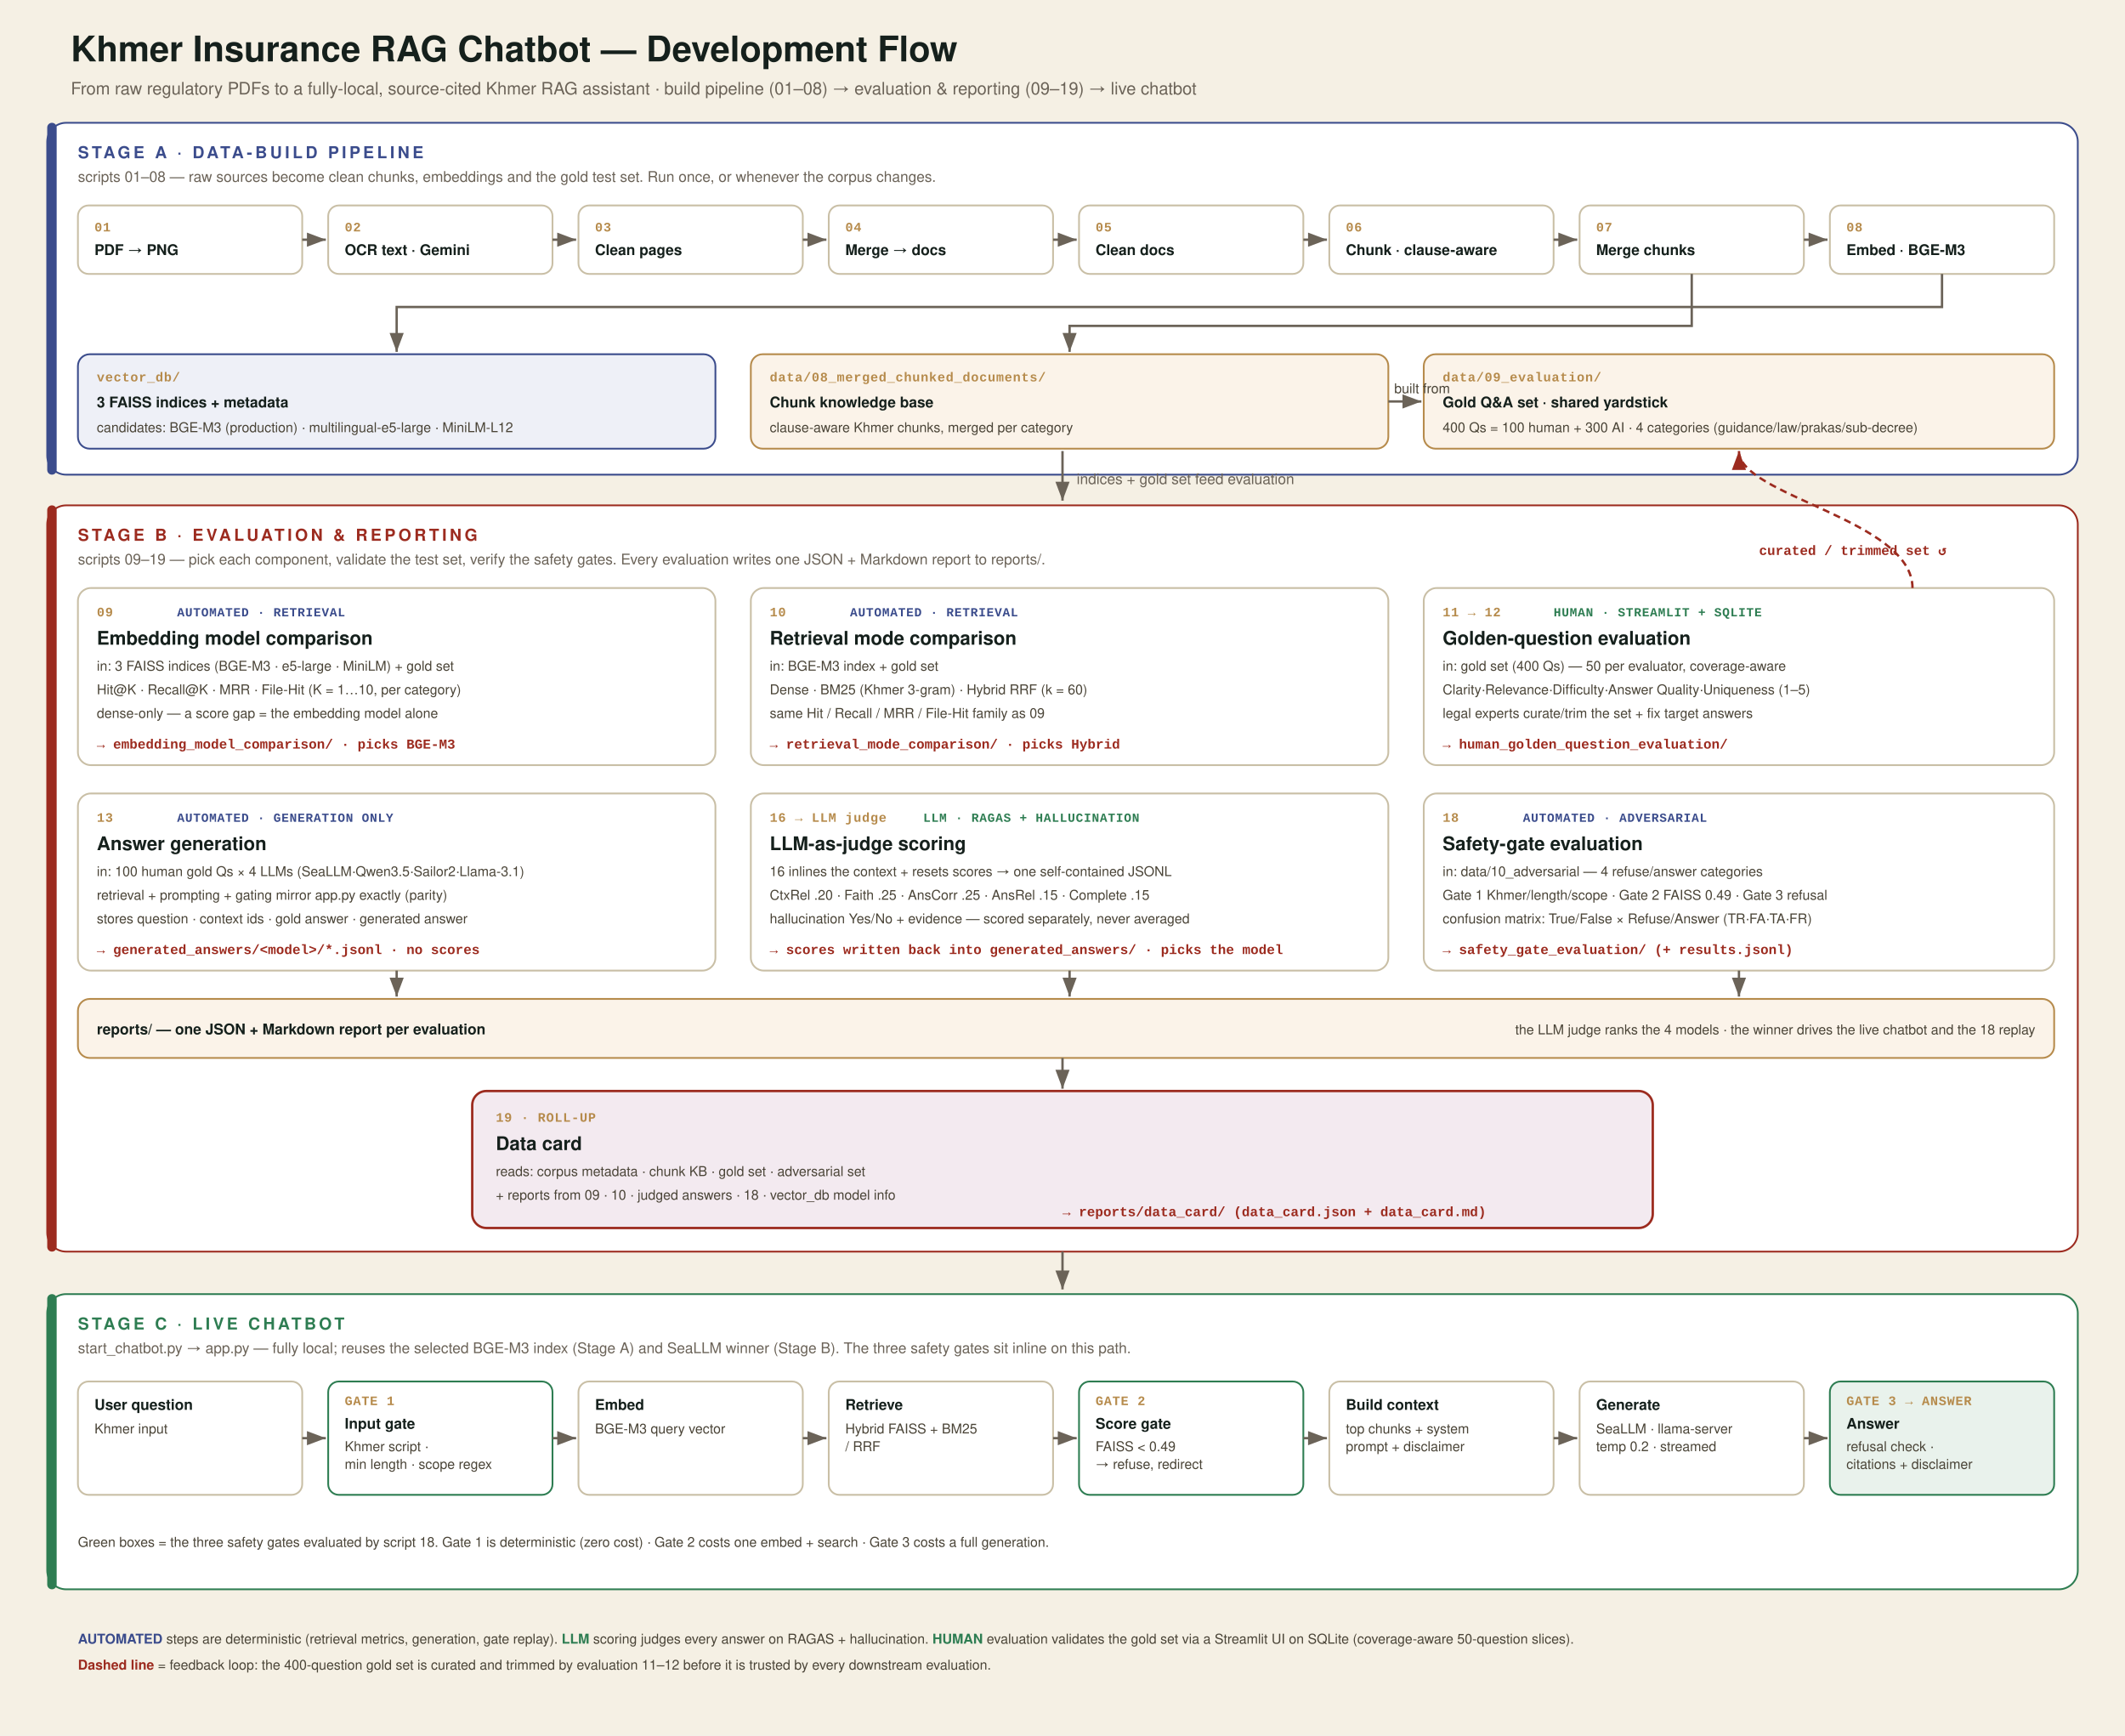
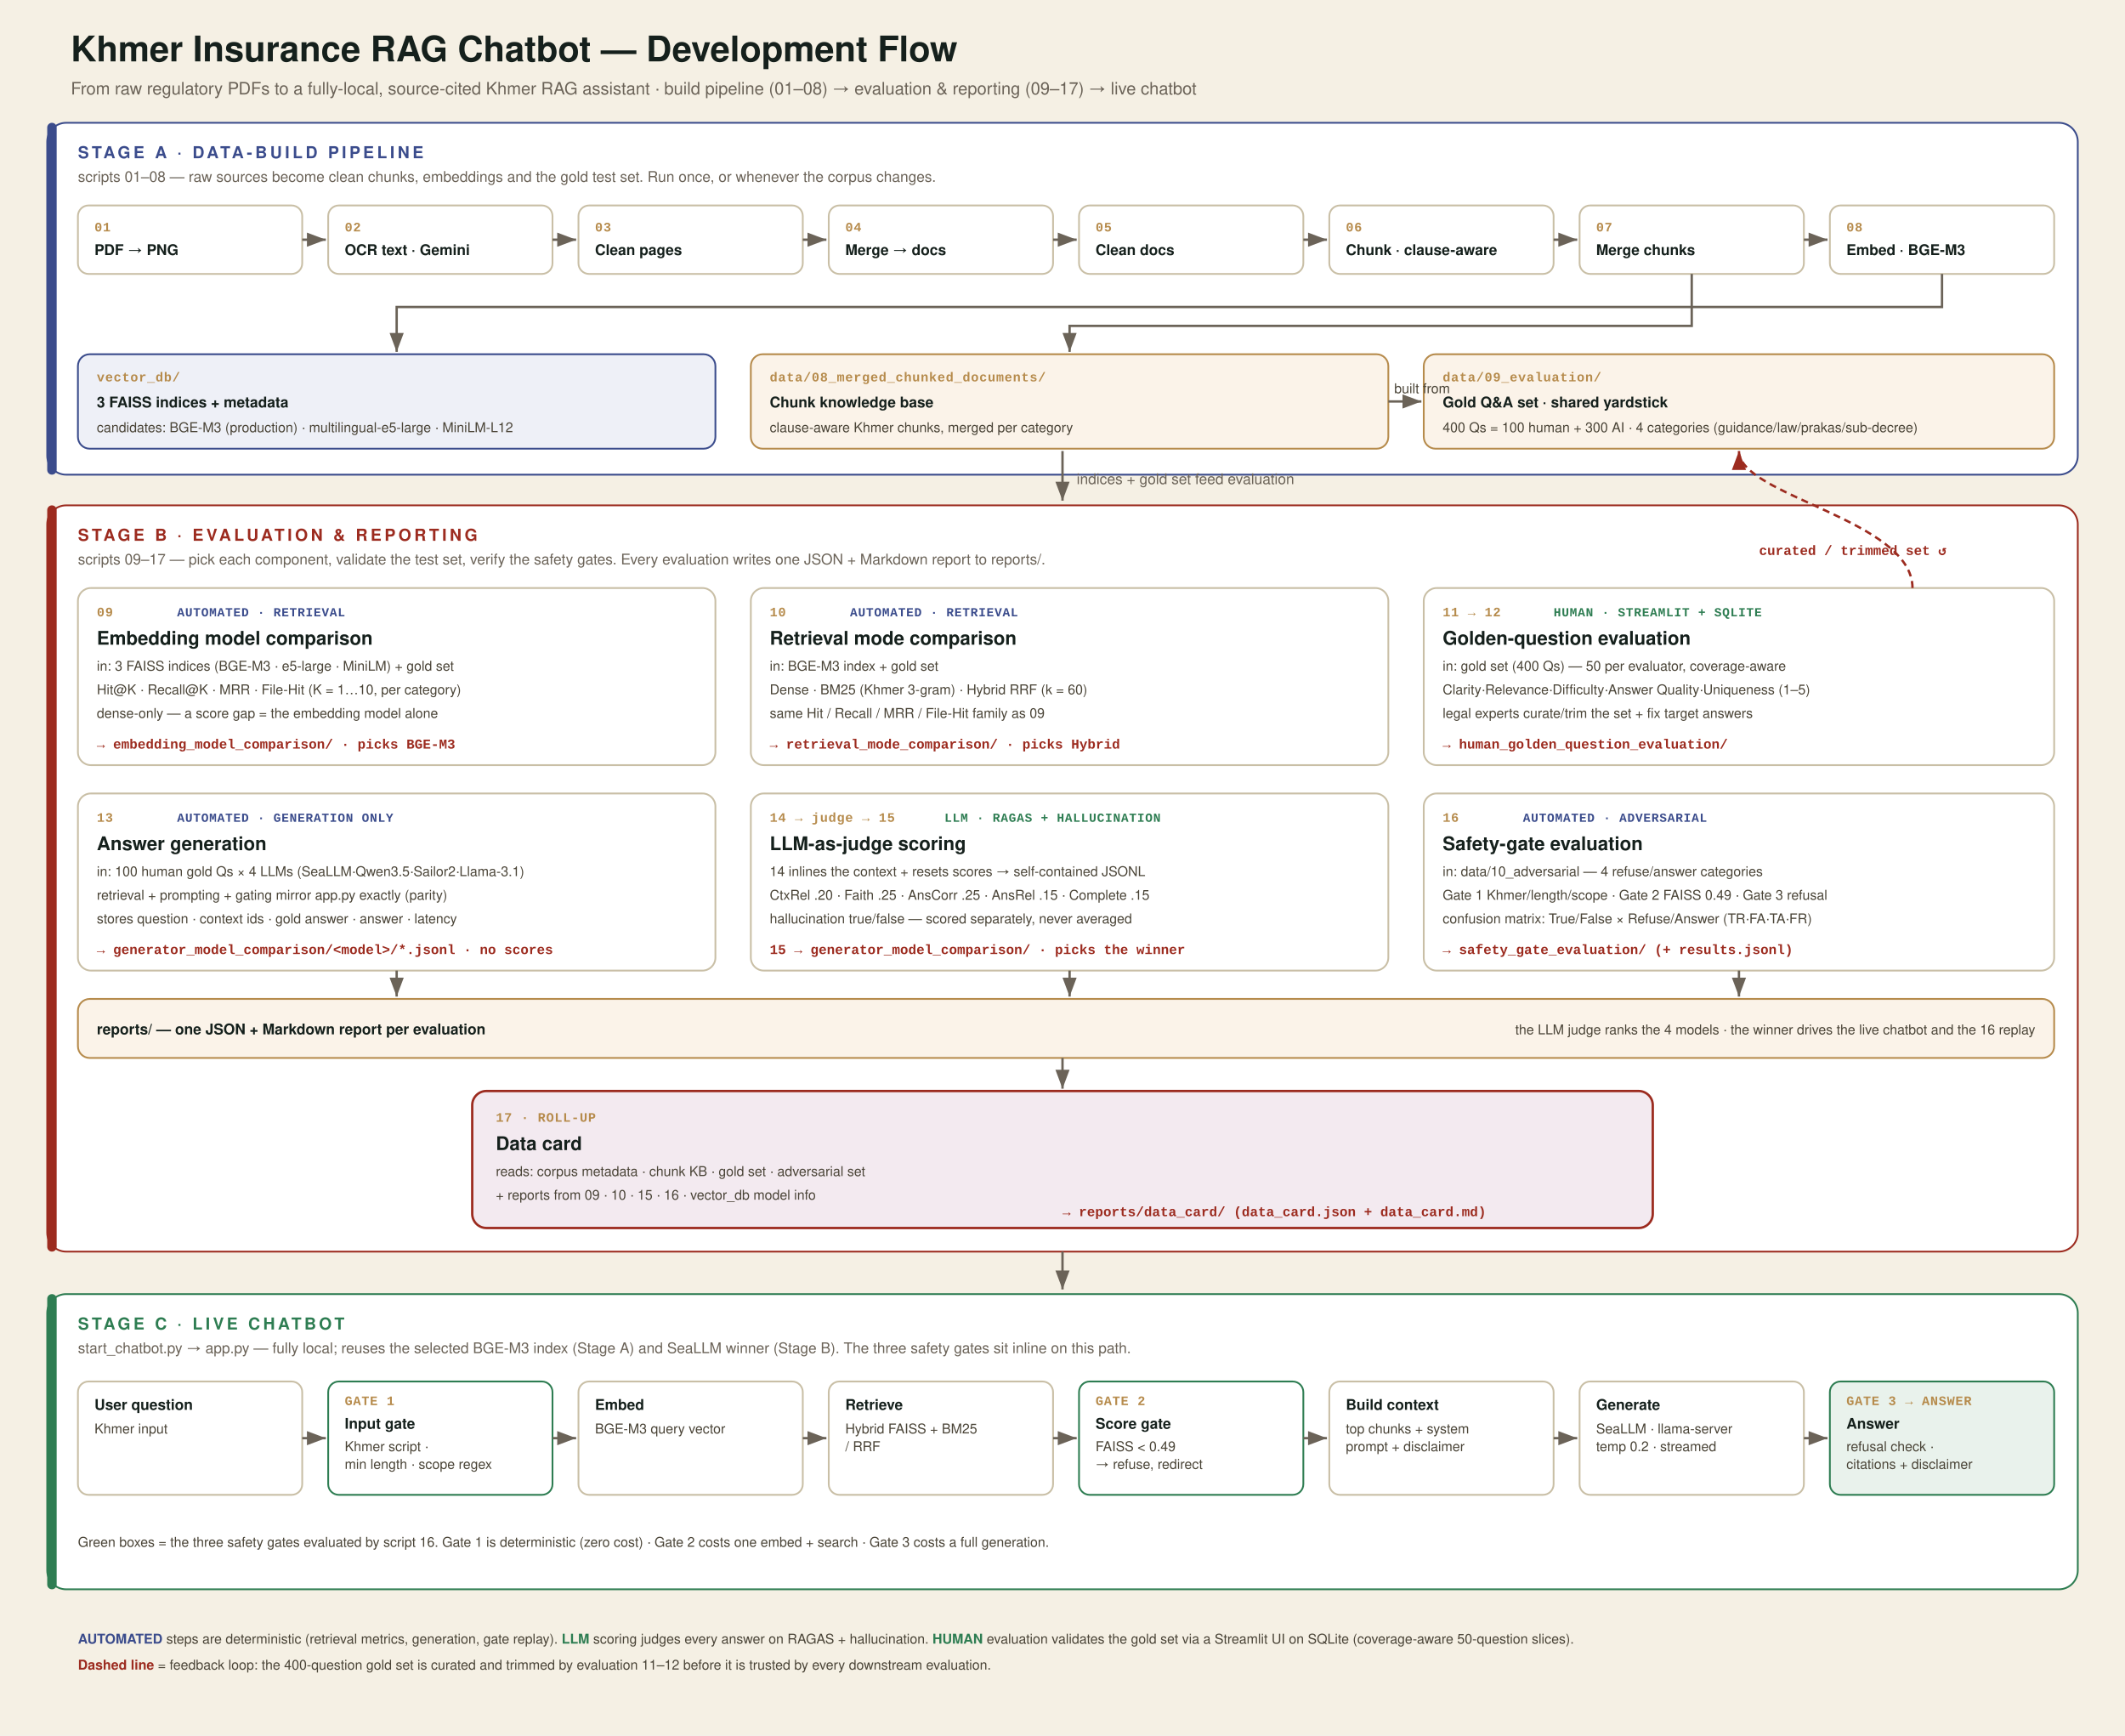
<svg xmlns="http://www.w3.org/2000/svg" width="1800" height="1470" viewBox="0 0 1800 1470" font-family="'Helvetica Neue',Helvetica,Arial,sans-serif">
  <defs>
    <marker id="arr" markerWidth="10" markerHeight="10" refX="8" refY="3" orient="auto" markerUnits="strokeWidth">
      <path d="M0,0 L8,3 L0,6 z" fill="#6B6358" />
    </marker>
    <marker id="arrL" markerWidth="10" markerHeight="10" refX="8" refY="3" orient="auto" markerUnits="strokeWidth">
      <path d="M0,0 L8,3 L0,6 z" fill="#9C2B1F" />
    </marker>
    <style>
      .bandlabel{font-size:14px;font-weight:700;letter-spacing:2.5px;}
      .sub{font-size:12.5px;fill:#6B6358;}
      .box{fill:#FFFFFF;stroke:#C9BFA6;stroke-width:1.5;}
      .num{font-size:11px;font-weight:700;fill:#B68B4C;font-family:'Courier New',monospace;letter-spacing:0.5px;}
      .tagA{font-size:10.5px;font-weight:700;fill:#3B4C8C;font-family:'Courier New',monospace;letter-spacing:0.5px;}
      .tagH{font-size:10.5px;font-weight:700;fill:#2E7D52;font-family:'Courier New',monospace;letter-spacing:0.5px;}
      .ctitle{font-size:16px;font-weight:700;fill:#15201C;}
      .stitle{font-size:12.5px;font-weight:700;fill:#15201C;}
      .body{font-size:11.5px;fill:#4A4437;}
      .path{font-size:11.5px;font-weight:600;fill:#9C2B1F;font-family:'Courier New',monospace;}
      .edge{fill:none;stroke:#6B6358;stroke-width:2;}
      .edgeL{fill:none;stroke:#9C2B1F;stroke-width:2;stroke-dasharray:6 4;}
    </style>
  </defs>
  <rect x="0" y="0" width="1800" height="1470" fill="#F5F0E4" />
  <text x="60" y="52" font-size="30" font-weight="800" fill="#15201C">Khmer Insurance RAG Chatbot — Development Flow</text>
-   <text x="60" y="80" font-size="14.5" fill="#6B6358">From raw regulatory PDFs to a fully-local, source-cited Khmer RAG assistant  ·  build pipeline (01–08) → evaluation &amp; reporting (09–19) → live chatbot</text>
+   <text x="60" y="80" font-size="14.5" fill="#6B6358">From raw regulatory PDFs to a fully-local, source-cited Khmer RAG assistant  ·  build pipeline (01–08) → evaluation &amp; reporting (09–17) → live chatbot</text>
  <rect x="40" y="104" width="1720" height="298" rx="16" fill="#FFFFFF" stroke="#3B4C8C" stroke-width="1.5" />
  <rect x="40" y="104" width="8" height="298" rx="4" fill="#3B4C8C" />
  <text x="66" y="134" class="bandlabel" fill="#3B4C8C">STAGE A · DATA-BUILD PIPELINE</text>
  <text x="66" y="154" class="sub">scripts 01–08 — raw sources become clean chunks, embeddings and the gold test set. Run once, or whenever the corpus changes.</text>
  <g>
    <rect x="66" y="174" width="190" height="58" rx="9" class="box" />
    <text x="80" y="196" class="num">01</text>
    <text x="80" y="216" class="stitle">PDF → PNG</text>
    <rect x="278" y="174" width="190" height="58" rx="9" class="box" />
    <text x="292" y="196" class="num">02</text>
    <text x="292" y="216" class="stitle">OCR text · Gemini</text>
    <rect x="490" y="174" width="190" height="58" rx="9" class="box" />
    <text x="504" y="196" class="num">03</text>
    <text x="504" y="216" class="stitle">Clean pages</text>
    <rect x="702" y="174" width="190" height="58" rx="9" class="box" />
    <text x="716" y="196" class="num">04</text>
    <text x="716" y="216" class="stitle">Merge → docs</text>
    <rect x="914" y="174" width="190" height="58" rx="9" class="box" />
    <text x="928" y="196" class="num">05</text>
    <text x="928" y="216" class="stitle">Clean docs</text>
    <rect x="1126" y="174" width="190" height="58" rx="9" class="box" />
    <text x="1140" y="196" class="num">06</text>
    <text x="1140" y="216" class="stitle">Chunk · clause-aware</text>
    <rect x="1338" y="174" width="190" height="58" rx="9" class="box" />
    <text x="1352" y="196" class="num">07</text>
    <text x="1352" y="216" class="stitle">Merge chunks</text>
    <rect x="1550" y="174" width="190" height="58" rx="9" class="box" />
    <text x="1564" y="196" class="num">08</text>
    <text x="1564" y="216" class="stitle">Embed · BGE-M3</text>
    <path class="edge" d="M256,203 L276,203" marker-end="url(#arr)" />
    <path class="edge" d="M468,203 L488,203" marker-end="url(#arr)" />
    <path class="edge" d="M680,203 L700,203" marker-end="url(#arr)" />
    <path class="edge" d="M892,203 L912,203" marker-end="url(#arr)" />
    <path class="edge" d="M1104,203 L1124,203" marker-end="url(#arr)" />
    <path class="edge" d="M1316,203 L1336,203" marker-end="url(#arr)" />
    <path class="edge" d="M1528,203 L1548,203" marker-end="url(#arr)" />
  </g>
  <g>
    <rect x="66" y="300" width="540" height="80" rx="10" fill="#EEF0F7" stroke="#3B4C8C" stroke-width="1.5" />
    <text x="82" y="323" class="num" fill="#3B4C8C">vector_db/</text>
    <text x="82" y="345" class="stitle" font-size="14">3 FAISS indices + metadata</text>
    <text x="82" y="366" class="body">candidates: BGE-M3 (production) · multilingual-e5-large · MiniLM-L12</text>
    <rect x="636" y="300" width="540" height="80" rx="10" fill="#FBF3E9" stroke="#B68B4C" stroke-width="1.5" />
    <text x="652" y="323" class="num">data/08_merged_chunked_documents/</text>
    <text x="652" y="345" class="stitle" font-size="14">Chunk knowledge base</text>
    <text x="652" y="366" class="body">clause-aware Khmer chunks, merged per category</text>
    <rect x="1206" y="300" width="534" height="80" rx="10" fill="#FBF3E9" stroke="#B68B4C" stroke-width="1.5" />
    <text x="1222" y="323" class="num">data/09_evaluation/</text>
    <text x="1222" y="345" class="stitle" font-size="14">Gold Q&amp;A set · shared yardstick</text>
    <text x="1222" y="366" class="body">400 Qs = 100 human + 300 AI · 4 categories (guidance/law/prakas/sub-decree)</text>
    <path class="edge" d="M1645,232 L1645,260 L336,260 L336,298" marker-end="url(#arr)" />
    <path class="edge" d="M1433,232 L1433,276 L906,276 L906,298" marker-end="url(#arr)" />
    <path class="edge" d="M1176,340 L1204,340" marker-end="url(#arr)" />
    <text x="1181" y="333" class="body" font-size="10">built from</text>
  </g>
  <path class="edge" d="M900,382 L900,424" marker-end="url(#arr)" />
  <text x="912" y="410" class="sub">indices + gold set feed evaluation</text>
  <rect x="40" y="428" width="1720" height="632" rx="16" fill="#FFFFFF" stroke="#9C2B1F" stroke-width="1.5" />
  <rect x="40" y="428" width="8" height="632" rx="4" fill="#9C2B1F" />
  <text x="66" y="458" class="bandlabel" fill="#9C2B1F">STAGE B · EVALUATION &amp; REPORTING</text>
-   <text x="66" y="478" class="sub">scripts 09–19 — pick each component, validate the test set, verify the safety gates. Every evaluation writes one JSON + Markdown report to reports/.</text>
+   <text x="66" y="478" class="sub">scripts 09–17 — pick each component, validate the test set, verify the safety gates. Every evaluation writes one JSON + Markdown report to reports/.</text>
  <rect x="66" y="498" width="540" height="150" rx="11" class="box" />
  <text x="82" y="522" class="num">09</text>
  <text x="150" y="522" class="tagA">AUTOMATED · RETRIEVAL</text>
  <text x="82" y="546" class="ctitle">Embedding model comparison</text>
  <text x="82" y="568" class="body">in: 3 FAISS indices (BGE-M3 · e5-large · MiniLM) + gold set</text>
  <text x="82" y="588" class="body">Hit@K · Recall@K · MRR · File-Hit  (K = 1…10, per category)</text>
  <text x="82" y="608" class="body">dense-only — a score gap = the embedding model alone</text>
  <text x="82" y="634" class="path">→ embedding_model_comparison/   ·   picks BGE-M3</text>
  <rect x="636" y="498" width="540" height="150" rx="11" class="box" />
  <text x="652" y="522" class="num">10</text>
  <text x="720" y="522" class="tagA">AUTOMATED · RETRIEVAL</text>
  <text x="652" y="546" class="ctitle">Retrieval mode comparison</text>
  <text x="652" y="568" class="body">in: BGE-M3 index + gold set</text>
  <text x="652" y="588" class="body">Dense  ·  BM25 (Khmer 3-gram)  ·  Hybrid RRF (k = 60)</text>
  <text x="652" y="608" class="body">same Hit / Recall / MRR / File-Hit family as 09</text>
  <text x="652" y="634" class="path">→ retrieval_mode_comparison/   ·   picks Hybrid</text>
  <rect x="1206" y="498" width="534" height="150" rx="11" class="box" />
  <text x="1222" y="522" class="num">11 → 12</text>
  <text x="1316" y="522" class="tagH">HUMAN · STREAMLIT + SQLITE</text>
  <text x="1222" y="546" class="ctitle">Golden-question evaluation</text>
  <text x="1222" y="568" class="body">in: gold set (400 Qs) — 50 per evaluator, coverage-aware</text>
  <text x="1222" y="588" class="body">Clarity·Relevance·Difficulty·Answer Quality·Uniqueness (1–5)</text>
  <text x="1222" y="608" class="body">legal experts curate/trim the set + fix target answers</text>
  <text x="1222" y="634" class="path">→ human_golden_question_evaluation/</text>
  <rect x="66" y="672" width="540" height="150" rx="11" class="box" />
  <text x="82" y="696" class="num">13</text>
  <text x="150" y="696" class="tagA">AUTOMATED · GENERATION ONLY</text>
  <text x="82" y="720" class="ctitle">Answer generation</text>
  <text x="82" y="742" class="body">in: 100 human gold Qs × 4 LLMs (SeaLLM·Qwen3.5·Sailor2·Llama-3.1)</text>
  <text x="82" y="762" class="body">retrieval + prompting + gating mirror app.py exactly (parity)</text>
-   <text x="82" y="782" class="body">stores question · context ids · gold answer · generated answer</text>
-   <text x="82" y="808" class="path">→ generated_answers/&lt;model&gt;/*.jsonl   ·   no scores</text>
+   <text x="82" y="782" class="body">stores question · context ids · gold answer · answer · latency</text>
+   <text x="82" y="808" class="path">→ generator_model_comparison/&lt;model&gt;/*.jsonl   ·   no scores</text>
  <rect x="636" y="672" width="540" height="150" rx="11" class="box" />
-   <text x="652" y="696" class="num">16 → LLM judge</text>
-   <text x="782" y="696" class="tagH">LLM · RAGAS + HALLUCINATION</text>
+   <text x="652" y="696" class="num">14 → judge → 15</text>
+   <text x="800" y="696" class="tagH">LLM · RAGAS + HALLUCINATION</text>
  <text x="652" y="720" class="ctitle">LLM-as-judge scoring</text>
-   <text x="652" y="742" class="body">16 inlines the context + resets scores → one self-contained JSONL</text>
+   <text x="652" y="742" class="body">14 inlines the context + resets scores → self-contained JSONL</text>
  <text x="652" y="762" class="body">CtxRel .20 · Faith .25 · AnsCorr .25 · AnsRel .15 · Complete .15</text>
-   <text x="652" y="782" class="body">hallucination Yes/No + evidence — scored separately, never averaged</text>
-   <text x="652" y="808" class="path">→ scores written back into generated_answers/   ·   picks the model</text>
+   <text x="652" y="782" class="body">hallucination true/false — scored separately, never averaged</text>
+   <text x="652" y="808" class="path">15 → generator_model_comparison/   ·   picks the winner</text>
  <rect x="1206" y="672" width="534" height="150" rx="11" class="box" />
-   <text x="1222" y="696" class="num">18</text>
+   <text x="1222" y="696" class="num">16</text>
  <text x="1290" y="696" class="tagA">AUTOMATED · ADVERSARIAL</text>
  <text x="1222" y="720" class="ctitle">Safety-gate evaluation</text>
  <text x="1222" y="742" class="body">in: data/10_adversarial — 4 refuse/answer categories</text>
  <text x="1222" y="762" class="body">Gate 1 Khmer/length/scope · Gate 2 FAISS 0.49 · Gate 3 refusal</text>
  <text x="1222" y="782" class="body">confusion matrix: True/False × Refuse/Answer (TR·FA·TA·FR)</text>
  <text x="1222" y="808" class="path">→ safety_gate_evaluation/  (+ results.jsonl)</text>
  <path class="edgeL" d="M1620,498 C1620,440 1473,420 1473,382" marker-end="url(#arrL)" />
  <text x="1490" y="470" class="path" font-size="11">curated / trimmed set ↺</text>
  <rect x="66" y="846" width="1674" height="50" rx="10" fill="#FBF3E9" stroke="#B68B4C" stroke-width="1.5" />
  <text x="82" y="876" class="stitle" font-size="14">reports/ — one JSON + Markdown report per evaluation</text>
-   <text x="1724" y="876" text-anchor="end" class="body">the LLM judge ranks the 4 models · the winner drives the live chatbot and the 18 replay</text>
+   <text x="1724" y="876" text-anchor="end" class="body">the LLM judge ranks the 4 models · the winner drives the live chatbot and the 16 replay</text>
  <path class="edge" d="M336,822 L336,844" marker-end="url(#arr)" />
  <path class="edge" d="M906,822 L906,844" marker-end="url(#arr)" />
  <path class="edge" d="M1473,822 L1473,844" marker-end="url(#arr)" />
  <rect x="400" y="924" width="1000" height="116" rx="12" fill="#F3EAF0" stroke="#9C2B1F" stroke-width="2" />
-   <text x="420" y="950" class="num" fill="#9C2B1F">19 · ROLL-UP</text>
+   <text x="420" y="950" class="num" fill="#9C2B1F">17 · ROLL-UP</text>
  <text x="420" y="974" class="ctitle">Data card</text>
  <text x="420" y="996" class="body">reads: corpus metadata · chunk KB · gold set · adversarial set</text>
-   <text x="420" y="1016" class="body">+ reports from 09 · 10 · judged answers · 18  ·  vector_db model info</text>
+   <text x="420" y="1016" class="body">+ reports from 09 · 10 · 15 · 16  ·  vector_db model info</text>
  <text x="900" y="1030" class="path">→ reports/data_card/   (data_card.json + data_card.md)</text>
  <path class="edge" d="M900,896 L900,922" marker-end="url(#arr)" />
  <path class="edge" d="M900,1060 L900,1092" marker-end="url(#arr)" />
  <rect x="40" y="1096" width="1720" height="250" rx="16" fill="#FFFFFF" stroke="#2E7D52" stroke-width="1.5" />
  <rect x="40" y="1096" width="8" height="250" rx="4" fill="#2E7D52" />
  <text x="66" y="1126" class="bandlabel" fill="#2E7D52">STAGE C · LIVE CHATBOT</text>
  <text x="66" y="1146" class="sub">start_chatbot.py → app.py — fully local; reuses the selected BGE-M3 index (Stage A) and SeaLLM winner (Stage B). The three safety gates sit inline on this path.</text>
  <g>
    <rect x="66" y="1170" width="190" height="96" rx="9" class="box" />
    <text x="80" y="1194" class="stitle">User question</text>
    <text x="80" y="1214" class="body" font-size="10.5">Khmer input</text>
    <rect x="278" y="1170" width="190" height="96" rx="9" fill="#FFFFFF" stroke="#2E7D52" stroke-width="1.5" />
    <text x="292" y="1190" class="num" fill="#2E7D52">GATE 1</text>
    <text x="292" y="1210" class="stitle">Input gate</text>
    <text x="292" y="1229" class="body" font-size="10.5">Khmer script ·</text>
    <text x="292" y="1244" class="body" font-size="10.5">min length · scope regex</text>
    <rect x="490" y="1170" width="190" height="96" rx="9" class="box" />
    <text x="504" y="1194" class="stitle">Embed</text>
    <text x="504" y="1214" class="body" font-size="10.5">BGE-M3 query vector</text>
    <rect x="702" y="1170" width="190" height="96" rx="9" class="box" />
    <text x="716" y="1194" class="stitle">Retrieve</text>
    <text x="716" y="1214" class="body" font-size="10.5">Hybrid FAISS + BM25</text>
    <text x="716" y="1229" class="body" font-size="10.5">/ RRF</text>
    <rect x="914" y="1170" width="190" height="96" rx="9" fill="#FFFFFF" stroke="#2E7D52" stroke-width="1.5" />
    <text x="928" y="1190" class="num" fill="#2E7D52">GATE 2</text>
    <text x="928" y="1210" class="stitle">Score gate</text>
    <text x="928" y="1229" class="body" font-size="10.5">FAISS &lt; 0.49</text>
    <text x="928" y="1244" class="body" font-size="10.5">→ refuse, redirect</text>
    <rect x="1126" y="1170" width="190" height="96" rx="9" class="box" />
    <text x="1140" y="1194" class="stitle">Build context</text>
    <text x="1140" y="1214" class="body" font-size="10.5">top chunks + system</text>
    <text x="1140" y="1229" class="body" font-size="10.5">prompt + disclaimer</text>
    <rect x="1338" y="1170" width="190" height="96" rx="9" class="box" />
    <text x="1352" y="1194" class="stitle">Generate</text>
    <text x="1352" y="1214" class="body" font-size="10.5">SeaLLM · llama-server</text>
    <text x="1352" y="1229" class="body" font-size="10.5">temp 0.2 · streamed</text>
    <rect x="1550" y="1170" width="190" height="96" rx="9" fill="#E9F2EC" stroke="#2E7D52" stroke-width="1.5" />
    <text x="1564" y="1190" class="num" fill="#2E7D52">GATE 3 → ANSWER</text>
    <text x="1564" y="1210" class="stitle">Answer</text>
    <text x="1564" y="1229" class="body" font-size="10.5">refusal check ·</text>
    <text x="1564" y="1244" class="body" font-size="10.5">citations + disclaimer</text>
    <path class="edge" d="M256,1218 L276,1218" marker-end="url(#arr)" />
    <path class="edge" d="M468,1218 L488,1218" marker-end="url(#arr)" />
    <path class="edge" d="M680,1218 L700,1218" marker-end="url(#arr)" />
    <path class="edge" d="M892,1218 L912,1218" marker-end="url(#arr)" />
    <path class="edge" d="M1104,1218 L1124,1218" marker-end="url(#arr)" />
    <path class="edge" d="M1316,1218 L1336,1218" marker-end="url(#arr)" />
    <path class="edge" d="M1528,1218 L1548,1218" marker-end="url(#arr)" />
  </g>
-   <text x="66" y="1310" class="body" font-size="11">Green boxes = the three safety gates evaluated by script 18. Gate 1 is deterministic (zero cost) · Gate 2 costs one embed + search · Gate 3 costs a full generation.</text>
+   <text x="66" y="1310" class="body" font-size="11">Green boxes = the three safety gates evaluated by script 16. Gate 1 is deterministic (zero cost) · Gate 2 costs one embed + search · Gate 3 costs a full generation.</text>
  <text x="66" y="1392" class="body" font-size="12">
    <tspan font-weight="700" fill="#3B4C8C">AUTOMATED</tspan> steps are deterministic (retrieval metrics, generation, gate replay).  <tspan font-weight="700" fill="#2E7D52">LLM</tspan> scoring judges every answer on RAGAS + hallucination.  <tspan font-weight="700" fill="#2E7D52">HUMAN</tspan> evaluation validates the gold set via a Streamlit UI on SQLite (coverage-aware 50-question slices).</text>
  <text x="66" y="1414" class="body" font-size="12">
    <tspan font-weight="700" fill="#9C2B1F">Dashed line</tspan> = feedback loop: the 400-question gold set is curated and trimmed by evaluation 11–12 before it is trusted by every downstream evaluation.</text>
</svg>
